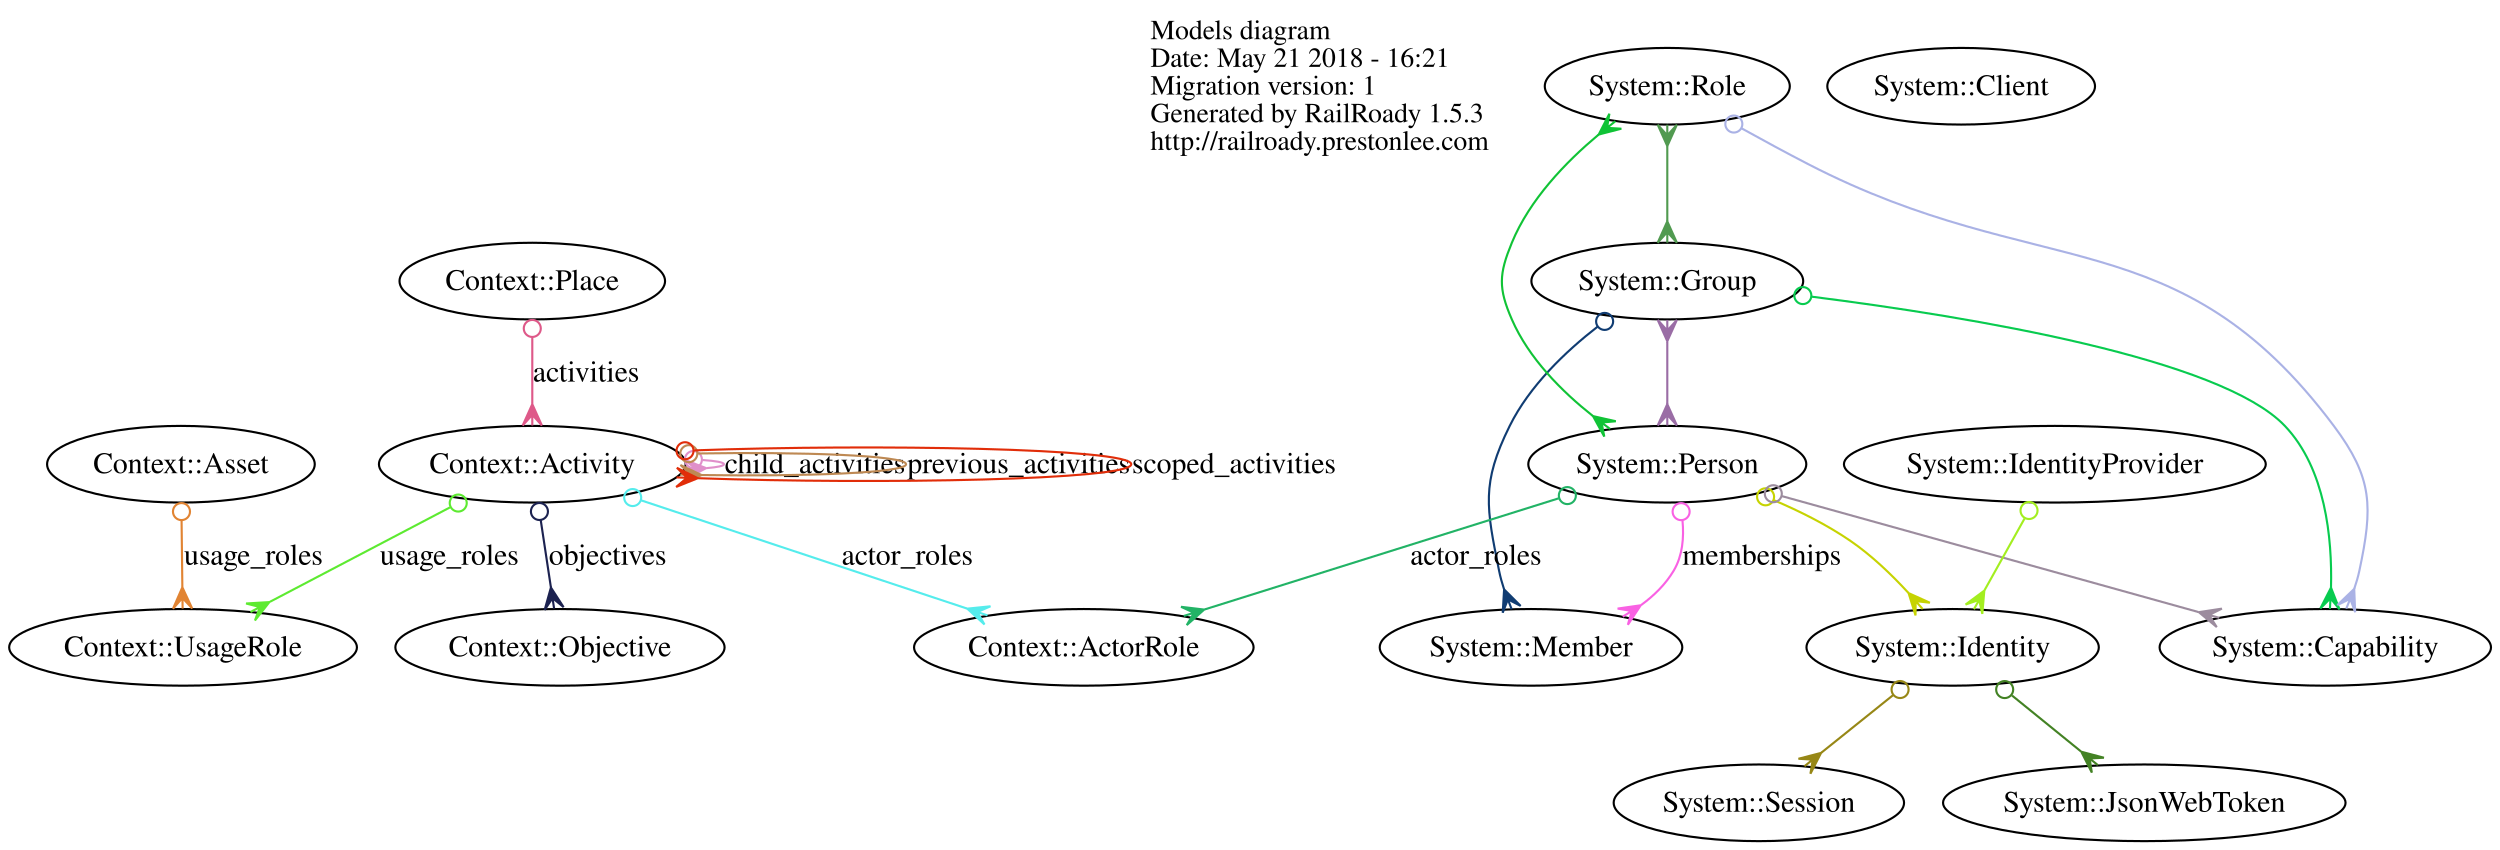
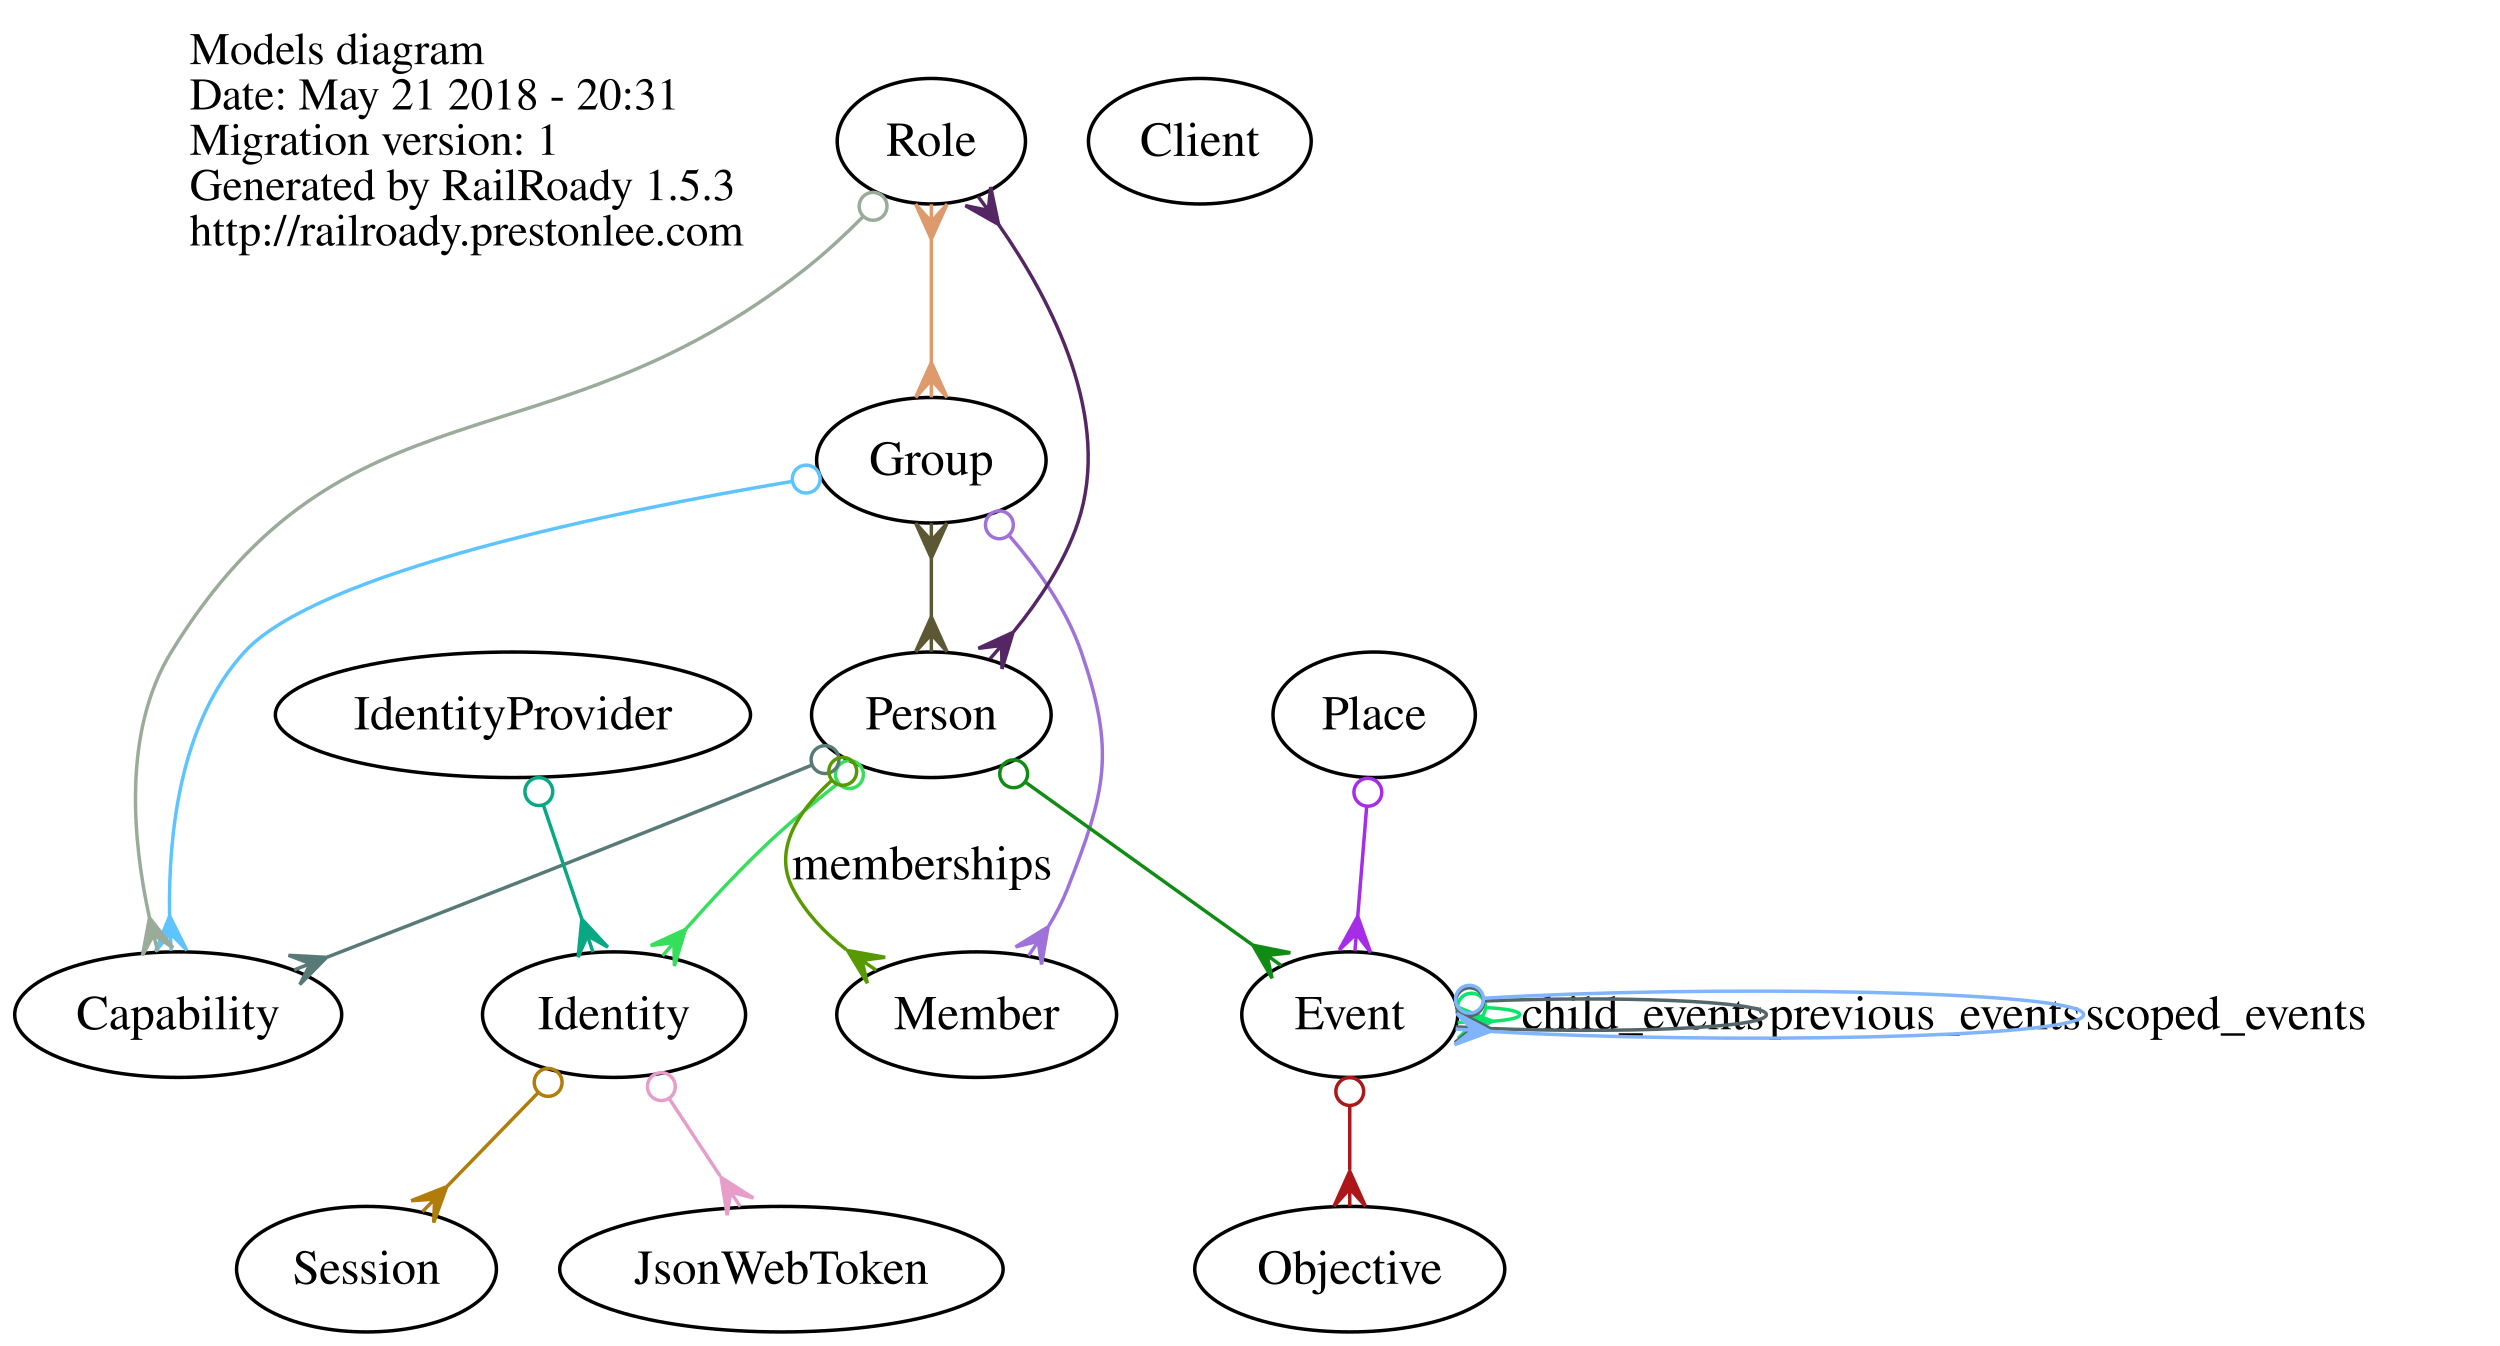
- <svg xmlns="http://www.w3.org/2000/svg" width="1174pt" height="399pt" viewBox="0.00 0.00 1173.73 399.00">
-   <g id="graph0" class="graph" transform="scale(1 1) rotate(0) translate(4 395)">
-     <polygon fill="transparent" stroke="transparent" points="-4,4 -4,-395 1169.731,-395 1169.731,4 -4,4" />
+ <svg xmlns="http://www.w3.org/2000/svg" width="717pt" height="386pt" viewBox="0.00 0.00 716.68 386.00">
+   <g id="graph0" class="graph" transform="scale(1 1) rotate(0) translate(4 382)">
+     <polygon fill="transparent" stroke="transparent" points="-4,4 -4,-382 712.683,-382 712.683,4 -4,4" />
    <g id="node1" class="node">
-       <text text-anchor="start" x="536.106" y="-376.6" font-family="Times,serif" font-size="13.00" fill="#000000">Models diagram</text>
-       <text text-anchor="start" x="536.106" y="-363.6" font-family="Times,serif" font-size="13.00" fill="#000000">Date: May 21 2018 - 16:21</text>
-       <text text-anchor="start" x="536.106" y="-350.6" font-family="Times,serif" font-size="13.00" fill="#000000">Migration version: 1</text>
-       <text text-anchor="start" x="536.106" y="-337.6" font-family="Times,serif" font-size="13.00" fill="#000000">Generated by RailRoady 1.5.3</text>
-       <text text-anchor="start" x="536.106" y="-324.6" font-family="Times,serif" font-size="13.00" fill="#000000">http://railroady.prestonlee.com</text>
+       <text text-anchor="start" x="50.229" y="-363.6" font-family="Times,serif" font-size="13.00" fill="#000000">Models diagram</text>
+       <text text-anchor="start" x="50.229" y="-350.6" font-family="Times,serif" font-size="13.00" fill="#000000">Date: May 21 2018 - 20:31</text>
+       <text text-anchor="start" x="50.229" y="-337.6" font-family="Times,serif" font-size="13.00" fill="#000000">Migration version: 1</text>
+       <text text-anchor="start" x="50.229" y="-324.6" font-family="Times,serif" font-size="13.00" fill="#000000">Generated by RailRoady 1.5.3</text>
+       <text text-anchor="start" x="50.229" y="-311.6" font-family="Times,serif" font-size="13.00" fill="#000000">http://railroady.prestonlee.com</text>
    </g>
    <g id="node2" class="node">
-       <ellipse fill="none" stroke="#000000" cx="81.826" cy="-91" rx="81.653" ry="18" />
-       <text text-anchor="middle" x="81.826" y="-86.8" font-family="Times,serif" font-size="14.00" fill="#000000">Context::UsageRole</text>
+       <ellipse fill="none" stroke="#000000" cx="171.949" cy="-91" rx="37.727" ry="18" />
+       <text text-anchor="middle" x="171.949" y="-86.8" font-family="Times,serif" font-size="14.00" fill="#000000">Identity</text>
+     </g>
+     <g id="node6" class="node">
+       <ellipse fill="none" stroke="#000000" cx="100.949" cy="-18" rx="37.268" ry="18" />
+       <text text-anchor="middle" x="100.949" y="-13.8" font-family="Times,serif" font-size="14.00" fill="#000000">Session</text>
+     </g>
+     <g id="edge1" class="edge">
+       <path fill="none" stroke="#b07c0a" d="M150.129,-68.565C141.858,-60.062 132.418,-50.356 124.035,-41.737" />
+       <ellipse fill="none" stroke="#b07c0a" cx="153.049" cy="-71.568" rx="4" ry="4" />
+       <polygon fill="#b07c0a" stroke="#b07c0a" points="123.968,-41.668 120.222,-31.362 120.482,-38.084 116.996,-34.499 116.996,-34.499 116.996,-34.499 120.482,-38.084 113.77,-37.637 123.968,-41.668 123.968,-41.668" />
+     </g>
+     <g id="node7" class="node">
+       <ellipse fill="none" stroke="#000000" cx="219.949" cy="-18" rx="63.597" ry="18" />
+       <text text-anchor="middle" x="219.949" y="-13.8" font-family="Times,serif" font-size="14.00" fill="#000000">JsonWebToken</text>
+     </g>
+     <g id="edge2" class="edge">
+       <path fill="none" stroke="#e69dca" d="M187.746,-66.974C192.423,-59.862 197.572,-52.031 202.355,-44.758" />
+       <ellipse fill="none" stroke="#e69dca" cx="185.522" cy="-70.358" rx="4" ry="4" />
+       <polygon fill="#e69dca" stroke="#e69dca" points="202.66,-44.294 211.914,-38.41 205.407,-40.116 208.154,-35.938 208.154,-35.938 208.154,-35.938 205.407,-40.116 204.394,-33.466 202.66,-44.294 202.66,-44.294" />
    </g>
    <g id="node3" class="node">
-       <ellipse fill="none" stroke="#000000" cx="245.826" cy="-177" rx="72.013" ry="18" />
-       <text text-anchor="middle" x="245.826" y="-172.8" font-family="Times,serif" font-size="14.00" fill="#000000">Context::Activity</text>
+       <ellipse fill="none" stroke="#000000" cx="262.949" cy="-250" rx="32.908" ry="18" />
+       <text text-anchor="middle" x="262.949" y="-245.8" font-family="Times,serif" font-size="14.00" fill="#000000">Group</text>
    </g>
-     <g id="edge2" class="edge">
-       <path fill="none" stroke="#5dea31" d="M207.191,-156.74C181.765,-143.407 148.529,-125.978 122.668,-112.417" />
-       <ellipse fill="none" stroke="#5dea31" cx="211.05" cy="-158.764" rx="4" ry="4" />
-       <polygon fill="#5dea31" stroke="#5dea31" points="122.358,-112.254 115.591,-103.625 117.93,-109.932 113.502,-107.61 113.502,-107.61 113.502,-107.61 117.93,-109.932 111.412,-111.596 122.358,-112.254 122.358,-112.254" />
-       <text text-anchor="middle" x="206.871" y="-129.8" font-family="Times,serif" font-size="14.00" fill="#000000">usage_roles</text>
+     <g id="node4" class="node">
+       <ellipse fill="none" stroke="#000000" cx="46.949" cy="-91" rx="46.898" ry="18" />
+       <text text-anchor="middle" x="46.949" y="-86.8" font-family="Times,serif" font-size="14.00" fill="#000000">Capability</text>
+     </g>
+     <g id="edge5" class="edge">
+       <path fill="none" stroke="#5dc4fd" d="M223.083,-243.949C171.844,-235.346 86.963,-218.032 65.949,-195 47.473,-174.75 44.088,-142.732 44.474,-119.568" />
+       <ellipse fill="none" stroke="#5dc4fd" cx="227.057" cy="-244.603" rx="4" ry="4" />
+       <polygon fill="#5dc4fd" stroke="#5dc4fd" points="44.485,-119.302 49.392,-109.496 44.691,-114.306 44.896,-109.311 44.896,-109.311 44.896,-109.311 44.691,-114.306 40.4,-109.126 44.485,-119.302 44.485,-119.302" />
+     </g>
+     <g id="node5" class="node">
+       <ellipse fill="none" stroke="#000000" cx="275.949" cy="-91" rx="40.132" ry="18" />
+       <text text-anchor="middle" x="275.949" y="-86.8" font-family="Times,serif" font-size="14.00" fill="#000000">Member</text>
+     </g>
+     <g id="edge3" class="edge">
+       <path fill="none" stroke="#9f72da" d="M285.342,-228.32C293.481,-218.936 301.715,-207.29 305.949,-195 315.81,-166.377 313.035,-155.172 301.949,-127 300.539,-123.418 298.69,-119.863 296.626,-116.461" />
+       <ellipse fill="none" stroke="#9f72da" cx="282.467" cy="-231.478" rx="4" ry="4" />
+       <polygon fill="#9f72da" stroke="#9f72da" points="296.433,-116.177 294.542,-105.375 293.626,-112.039 290.818,-107.902 290.818,-107.902 290.818,-107.902 293.626,-112.039 287.095,-110.428 296.433,-116.177 296.433,-116.177" />
+     </g>
+     <g id="node10" class="node">
+       <ellipse fill="none" stroke="#000000" cx="262.949" cy="-177" rx="34.361" ry="18" />
+       <text text-anchor="middle" x="262.949" y="-172.8" font-family="Times,serif" font-size="14.00" fill="#000000">Person</text>
    </g>
    <g id="edge4" class="edge">
-       <path fill="none" stroke="#e090ca" d="M325.791,-178.983C332.002,-178.545 335.833,-177.884 335.833,-177 335.833,-176.212 332.789,-175.601 327.73,-175.168" />
-       <ellipse fill="none" stroke="#e090ca" cx="321.49" cy="-179.196" rx="4" ry="4" />
-       <polygon fill="#e090ca" stroke="#e090ca" points="327.48,-175.154 317.741,-170.113 322.487,-174.88 317.495,-174.606 317.495,-174.606 317.495,-174.606 322.487,-174.88 317.248,-179.1 327.48,-175.154 327.48,-175.154" />
-       <text text-anchor="middle" x="378.599" y="-172.8" font-family="Times,serif" font-size="14.00" fill="#000000">child_activities</text>
+       <path fill="none" stroke="#5b5833" d="M262.949,-221.869C262.949,-216.389 262.949,-210.644 262.949,-205.163" />
+       <polygon fill="#5b5833" stroke="#5b5833" points="262.949,-221.955 258.449,-231.955 262.949,-226.955 262.949,-231.955 262.949,-231.955 262.949,-231.955 262.949,-226.955 267.449,-231.955 262.949,-221.955 262.949,-221.955" />
+       <polygon fill="#5b5833" stroke="#5b5833" points="262.949,-205.09 267.449,-195.09 262.949,-200.09 262.949,-195.09 262.949,-195.09 262.949,-195.09 262.949,-200.09 258.449,-195.09 262.949,-205.09 262.949,-205.09" />
    </g>
-     <g id="edge5" class="edge">
-       <path fill="none" stroke="#be8953" d="M323.599,-182.048C371.431,-182.87 421.364,-181.187 421.364,-177 421.364,-172.864 372.662,-171.172 325.379,-171.923" />
-       <ellipse fill="none" stroke="#be8953" cx="319.328" cy="-181.961" rx="4" ry="4" />
-       <polygon fill="#be8953" stroke="#be8953" points="325.327,-171.924 315.24,-167.621 320.328,-172.022 315.329,-172.12 315.329,-172.12 315.329,-172.12 320.328,-172.022 315.417,-176.62 325.327,-171.924 325.327,-171.924" />
-       <text text-anchor="middle" x="474.24" y="-172.8" font-family="Times,serif" font-size="14.00" fill="#000000">previous_activities</text>
+     <g id="node8" class="node">
+       <ellipse fill="none" stroke="#000000" cx="262.949" cy="-341.5" rx="27" ry="18" />
+       <text text-anchor="middle" x="262.949" y="-337.3" font-family="Times,serif" font-size="14.00" fill="#000000">Role</text>
+     </g>
+     <g id="edge8" class="edge">
+       <path fill="none" stroke="#dd9a6c" d="M262.949,-313.3C262.949,-302.125 262.949,-289.303 262.949,-278.134" />
+       <polygon fill="#dd9a6c" stroke="#dd9a6c" points="262.949,-313.423 258.449,-323.423 262.949,-318.423 262.949,-323.423 262.949,-323.423 262.949,-323.423 262.949,-318.423 267.449,-323.423 262.949,-313.423 262.949,-313.423" />
+       <polygon fill="#dd9a6c" stroke="#dd9a6c" points="262.949,-278.04 267.449,-268.04 262.949,-273.04 262.949,-268.04 262.949,-268.04 262.949,-268.04 262.949,-273.04 258.449,-268.04 262.949,-278.04 262.949,-278.04" />
    </g>
    <g id="edge6" class="edge">
-       <path fill="none" stroke="#e12d09" d="M321.663,-183.492C406.649,-186.614 527.116,-184.45 527.116,-177 527.116,-169.61 408.585,-167.421 323.726,-170.434" />
-       <ellipse fill="none" stroke="#e12d09" cx="317.552" cy="-183.331" rx="4" ry="4" />
-       <polygon fill="#e12d09" stroke="#e12d09" points="323.547,-170.44 313.381,-166.33 318.551,-170.633 313.555,-170.827 313.555,-170.827 313.555,-170.827 318.551,-170.633 313.728,-175.323 323.547,-170.44 323.547,-170.44" />
-       <text text-anchor="middle" x="575.323" y="-172.8" font-family="Times,serif" font-size="14.00" fill="#000000">scoped_activities</text>
-     </g>
-     <g id="node5" class="node">
-       <ellipse fill="none" stroke="#000000" cx="504.826" cy="-91" rx="79.723" ry="18" />
-       <text text-anchor="middle" x="504.826" y="-86.8" font-family="Times,serif" font-size="14.00" fill="#000000">Context::ActorRole</text>
-     </g>
-     <g id="edge1" class="edge">
-       <path fill="none" stroke="#55ecec" d="M296.875,-160.049C341.028,-145.388 404.708,-124.244 449.946,-109.223" />
-       <ellipse fill="none" stroke="#55ecec" cx="292.973" cy="-161.345" rx="4" ry="4" />
-       <polygon fill="#55ecec" stroke="#55ecec" points="450.101,-109.171 461.01,-110.291 454.846,-107.596 459.591,-106.02 459.591,-106.02 459.591,-106.02 454.846,-107.596 458.173,-101.749 450.101,-109.171 450.101,-109.171" />
-       <text text-anchor="middle" x="421.923" y="-129.8" font-family="Times,serif" font-size="14.00" fill="#000000">actor_roles</text>
-     </g>
-     <g id="node7" class="node">
-       <ellipse fill="none" stroke="#000000" cx="258.826" cy="-91" rx="77.3" ry="18" />
-       <text text-anchor="middle" x="258.826" y="-86.8" font-family="Times,serif" font-size="14.00" fill="#000000">Context::Objective</text>
-     </g>
-     <g id="edge3" class="edge">
-       <path fill="none" stroke="#1c2250" d="M249.789,-150.783C251.298,-140.803 253.023,-129.393 254.558,-119.233" />
-       <ellipse fill="none" stroke="#1c2250" cx="249.181" cy="-154.806" rx="4" ry="4" />
-       <polygon fill="#1c2250" stroke="#1c2250" points="254.578,-119.1 260.523,-109.885 255.326,-114.156 256.073,-109.212 256.073,-109.212 256.073,-109.212 255.326,-114.156 251.624,-108.54 254.578,-119.1 254.578,-119.1" />
-       <text text-anchor="middle" x="281.205" y="-129.8" font-family="Times,serif" font-size="14.00" fill="#000000">objectives</text>
-     </g>
-     <g id="node4" class="node">
-       <ellipse fill="none" stroke="#000000" cx="80.826" cy="-177" rx="62.851" ry="18" />
-       <text text-anchor="middle" x="80.826" y="-172.8" font-family="Times,serif" font-size="14.00" fill="#000000">Context::Asset</text>
+       <path fill="none" stroke="#9aab99" d="M243.32,-319.815C238.221,-314.694 232.574,-309.438 226.949,-305 152.747,-246.458 94.395,-275.55 44.949,-195 31.002,-172.28 33.805,-141.181 38.678,-118.921" />
+       <ellipse fill="none" stroke="#9aab99" cx="246.239" cy="-322.832" rx="4" ry="4" />
+       <polygon fill="#9aab99" stroke="#9aab99" points="38.71,-118.791 45.461,-110.15 39.9,-113.935 41.091,-109.078 41.091,-109.078 41.091,-109.078 39.9,-113.935 36.72,-108.007 38.71,-118.791 38.71,-118.791" />
    </g>
    <g id="edge7" class="edge">
-       <path fill="none" stroke="#e18433" d="M81.135,-150.402C81.25,-140.585 81.379,-129.426 81.495,-119.451" />
-       <ellipse fill="none" stroke="#e18433" cx="81.085" cy="-154.762" rx="4" ry="4" />
-       <polygon fill="#e18433" stroke="#e18433" points="81.498,-119.211 86.114,-109.264 81.556,-114.212 81.614,-109.212 81.614,-109.212 81.614,-109.212 81.556,-114.212 77.115,-109.16 81.498,-119.211 81.498,-119.211" />
-       <text text-anchor="middle" x="114.871" y="-129.8" font-family="Times,serif" font-size="14.00" fill="#000000">usage_roles</text>
+       <path fill="none" stroke="#552664" d="M282.275,-317.56C297.644,-295.51 315.025,-261.798 304.949,-232 301.118,-220.672 293.918,-209.839 286.546,-200.828" />
+       <polygon fill="#552664" stroke="#552664" points="282.234,-317.616 272.698,-323.031 279.282,-321.652 276.33,-325.688 276.33,-325.688 276.33,-325.688 279.282,-321.652 279.962,-328.344 282.234,-317.616 282.234,-317.616" />
+       <polygon fill="#552664" stroke="#552664" points="286.387,-200.645 283.214,-190.148 283.104,-196.874 279.821,-193.103 279.821,-193.103 279.821,-193.103 283.104,-196.874 276.427,-196.058 286.387,-200.645 286.387,-200.645" />
    </g>
-     <g id="node6" class="node">
-       <ellipse fill="none" stroke="#000000" cx="245.826" cy="-263" rx="62.349" ry="18" />
-       <text text-anchor="middle" x="245.826" y="-258.8" font-family="Times,serif" font-size="14.00" fill="#000000">Context::Place</text>
+     <g id="node9" class="node">
+       <ellipse fill="none" stroke="#000000" cx="339.949" cy="-341.5" rx="31.948" ry="18" />
+       <text text-anchor="middle" x="339.949" y="-337.3" font-family="Times,serif" font-size="14.00" fill="#000000">Client</text>
    </g>
-     <g id="edge8" class="edge">
-       <path fill="none" stroke="#de5989" d="M245.826,-236.402C245.826,-226.585 245.826,-215.426 245.826,-205.452" />
-       <ellipse fill="none" stroke="#de5989" cx="245.826" cy="-240.762" rx="4" ry="4" />
-       <polygon fill="#de5989" stroke="#de5989" points="245.826,-205.212 250.326,-195.212 245.826,-200.212 245.826,-195.212 245.826,-195.212 245.826,-195.212 245.826,-200.212 241.326,-195.212 245.826,-205.212 245.826,-205.212" />
-       <text text-anchor="middle" x="271.095" y="-215.8" font-family="Times,serif" font-size="14.00" fill="#000000">activities</text>
+     <g id="edge12" class="edge">
+       <path fill="none" stroke="#35df5c" d="M236.268,-157.389C229.763,-152.268 222.953,-146.605 216.949,-141 208.539,-133.149 199.937,-123.936 192.537,-115.572" />
+       <ellipse fill="none" stroke="#35df5c" cx="239.465" cy="-159.862" rx="4" ry="4" />
+       <polygon fill="#35df5c" stroke="#35df5c" points="192.416,-115.433 189.252,-104.933 189.136,-111.659 185.856,-107.885 185.856,-107.885 185.856,-107.885 189.136,-111.659 182.46,-110.837 192.416,-115.433 192.416,-115.433" />
    </g>
-     <g id="node8" class="node">
-       <ellipse fill="none" stroke="#000000" cx="912.826" cy="-91" rx="68.639" ry="18" />
-       <text text-anchor="middle" x="912.826" y="-86.8" font-family="Times,serif" font-size="14.00" fill="#000000">System::Identity</text>
+     <g id="edge11" class="edge">
+       <path fill="none" stroke="#587a77" d="M228.519,-162.509C225.624,-161.314 222.738,-160.132 219.949,-159 175.668,-141.032 124.732,-121.099 89.654,-107.486" />
+       <ellipse fill="none" stroke="#587a77" cx="232.454" cy="-164.142" rx="4" ry="4" />
+       <polygon fill="#587a77" stroke="#587a77" points="89.524,-107.435 81.827,-99.625 84.862,-105.628 80.2,-103.821 80.2,-103.821 80.2,-103.821 84.862,-105.628 78.573,-108.016 89.524,-107.435 89.524,-107.435" />
+     </g>
+     <g id="edge10" class="edge">
+       <path fill="none" stroke="#589902" d="M234.299,-158.097C224.549,-149.201 217.427,-138.117 223.294,-127 226.882,-120.199 232.398,-114.439 238.531,-109.656" />
+       <ellipse fill="none" stroke="#589902" cx="237.537" cy="-160.782" rx="4" ry="4" />
+       <polygon fill="#589902" stroke="#589902" points="238.912,-109.394 249.703,-107.441 243.034,-106.563 247.155,-103.732 247.155,-103.732 247.155,-103.732 243.034,-106.563 244.607,-100.023 238.912,-109.394 238.912,-109.394" />
+       <text text-anchor="middle" x="260.276" y="-129.8" font-family="Times,serif" font-size="14.00" fill="#000000">memberships</text>
+     </g>
+     <g id="node11" class="node">
+       <ellipse fill="none" stroke="#000000" cx="382.949" cy="-91" rx="30.971" ry="18" />
+       <text text-anchor="middle" x="382.949" y="-86.8" font-family="Times,serif" font-size="14.00" fill="#000000">Event</text>
+     </g>
+     <g id="edge9" class="edge">
+       <path fill="none" stroke="#108c15" d="M289.914,-157.675C309.323,-143.765 335.431,-125.054 355.05,-110.994" />
+       <ellipse fill="none" stroke="#108c15" cx="286.557" cy="-160.081" rx="4" ry="4" />
+       <polygon fill="#108c15" stroke="#108c15" points="355.163,-110.914 365.912,-108.746 359.227,-108.001 363.291,-105.088 363.291,-105.088 363.291,-105.088 359.227,-108.001 360.669,-101.431 355.163,-110.914 355.163,-110.914" />
+     </g>
+     <g id="edge14" class="edge">
+       <path fill="none" stroke="#06e76a" d="M422.03,-93.037C427.792,-92.717 431.683,-92.038 431.683,-91 431.683,-90.077 428.609,-89.438 423.878,-89.083" />
+       <ellipse fill="none" stroke="#06e76a" cx="417.881" cy="-93.145" rx="4" ry="4" />
+       <polygon fill="#06e76a" stroke="#06e76a" points="423.877,-89.083 414.032,-84.253 418.88,-88.917 413.882,-88.751 413.882,-88.751 413.882,-88.751 418.88,-88.917 413.733,-93.248 423.877,-89.083 423.877,-89.083" />
+       <text text-anchor="middle" x="467.063" y="-86.8" font-family="Times,serif" font-size="14.00" fill="#000000">child_events</text>
+     </g>
+     <g id="edge15" class="edge">
+       <path fill="none" stroke="#55666b" d="M421.721,-94.918C457.491,-96.385 502.442,-95.079 502.442,-91 502.442,-86.99 458.996,-85.66 423.54,-87.01" />
+       <ellipse fill="none" stroke="#55666b" cx="417.318" cy="-94.705" rx="4" ry="4" />
+       <polygon fill="#55666b" stroke="#55666b" points="423.312,-87.021 413.112,-82.994 418.317,-87.255 413.323,-87.489 413.323,-87.489 413.323,-87.489 418.317,-87.255 413.533,-91.984 423.312,-87.021 423.312,-87.021" />
+       <text text-anchor="middle" x="547.932" y="-86.8" font-family="Times,serif" font-size="14.00" fill="#000000">previous_events</text>
+     </g>
+     <g id="edge16" class="edge">
+       <path fill="none" stroke="#81b5fb" d="M421.397,-95.697C483.768,-99.547 593.422,-97.981 593.422,-91 593.422,-84.09 485.994,-82.485 423.321,-86.186" />
+       <ellipse fill="none" stroke="#81b5fb" cx="417.287" cy="-95.418" rx="4" ry="4" />
+       <polygon fill="#81b5fb" stroke="#81b5fb" points="423.274,-86.189 412.997,-82.364 418.285,-86.522 413.296,-86.854 413.296,-86.854 413.296,-86.854 418.285,-86.522 413.595,-91.344 423.274,-86.189 423.274,-86.189" />
+       <text text-anchor="middle" x="634.242" y="-86.8" font-family="Times,serif" font-size="14.00" fill="#000000">scoped_events</text>
+     </g>
+     <g id="node14" class="node">
+       <ellipse fill="none" stroke="#000000" cx="382.949" cy="-18" rx="44.466" ry="18" />
+       <text text-anchor="middle" x="382.949" y="-13.8" font-family="Times,serif" font-size="14.00" fill="#000000">Objective</text>
+     </g>
+     <g id="edge13" class="edge">
+       <path fill="none" stroke="#ac171a" d="M382.949,-64.908C382.949,-58.943 382.949,-52.573 382.949,-46.512" />
+       <ellipse fill="none" stroke="#ac171a" cx="382.949" cy="-68.955" rx="4" ry="4" />
+       <polygon fill="#ac171a" stroke="#ac171a" points="382.949,-46.09 387.449,-36.09 382.949,-41.09 382.949,-36.09 382.949,-36.09 382.949,-36.09 382.949,-41.09 378.449,-36.09 382.949,-46.09 382.949,-46.09" />
    </g>
    <g id="node12" class="node">
-       <ellipse fill="none" stroke="#000000" cx="821.826" cy="-18" rx="68.181" ry="18" />
-       <text text-anchor="middle" x="821.826" y="-13.8" font-family="Times,serif" font-size="14.00" fill="#000000">System::Session</text>
+       <ellipse fill="none" stroke="#000000" cx="142.949" cy="-177" rx="68.137" ry="18" />
+       <text text-anchor="middle" x="142.949" y="-172.8" font-family="Times,serif" font-size="14.00" fill="#000000">IdentityProvider</text>
    </g>
-     <g id="edge9" class="edge">
-       <path fill="none" stroke="#978716" d="M884.897,-68.595C874.212,-60.024 862,-50.228 851.186,-41.552" />
-       <ellipse fill="none" stroke="#978716" cx="888.14" cy="-71.197" rx="4" ry="4" />
-       <polygon fill="#978716" stroke="#978716" points="851.037,-41.433 846.053,-31.666 847.137,-38.304 843.237,-35.176 843.237,-35.176 843.237,-35.176 847.137,-38.304 840.421,-38.686 851.037,-41.433 851.037,-41.433" />
+     <g id="edge17" class="edge">
+       <path fill="none" stroke="#09a885" d="M151.679,-151.109C155.16,-140.786 159.172,-128.891 162.702,-118.421" />
+       <ellipse fill="none" stroke="#09a885" cx="150.377" cy="-154.971" rx="4" ry="4" />
+       <polygon fill="#09a885" stroke="#09a885" points="162.712,-118.393 170.171,-110.355 164.309,-113.655 165.907,-108.917 165.907,-108.917 165.907,-108.917 164.309,-113.655 161.643,-107.479 162.712,-118.393 162.712,-118.393" />
    </g>
    <g id="node13" class="node">
-       <ellipse fill="none" stroke="#000000" cx="1002.826" cy="-18" rx="94.51" ry="18" />
-       <text text-anchor="middle" x="1002.826" y="-13.8" font-family="Times,serif" font-size="14.00" fill="#000000">System::JsonWebToken</text>
-     </g>
-     <g id="edge10" class="edge">
-       <path fill="none" stroke="#438224" d="M940.711,-68.382C950.953,-60.075 962.585,-50.64 972.992,-42.199" />
-       <ellipse fill="none" stroke="#438224" cx="937.261" cy="-71.18" rx="4" ry="4" />
-       <polygon fill="#438224" stroke="#438224" points="973.259,-41.982 983.86,-39.178 977.142,-38.833 981.025,-35.683 981.025,-35.683 981.025,-35.683 977.142,-38.833 978.191,-32.188 973.259,-41.982 973.259,-41.982" />
-     </g>
-     <g id="node9" class="node">
-       <ellipse fill="none" stroke="#000000" cx="778.826" cy="-263" rx="63.82" ry="18" />
-       <text text-anchor="middle" x="778.826" y="-258.8" font-family="Times,serif" font-size="14.00" fill="#000000">System::Group</text>
-     </g>
-     <g id="node10" class="node">
-       <ellipse fill="none" stroke="#000000" cx="1087.826" cy="-91" rx="77.811" ry="18" />
-       <text text-anchor="middle" x="1087.826" y="-86.8" font-family="Times,serif" font-size="14.00" fill="#000000">System::Capability</text>
-     </g>
-     <g id="edge13" class="edge">
-       <path fill="none" stroke="#08cb4f" d="M846.635,-255.678C922.512,-246.06 1038.774,-226.582 1068.826,-195 1087.918,-174.937 1091.104,-142.394 1090.503,-119.053" />
-       <ellipse fill="none" stroke="#08cb4f" cx="842.477" cy="-256.196" rx="4" ry="4" />
-       <polygon fill="#08cb4f" stroke="#08cb4f" points="1090.502,-119.042 1094.497,-108.83 1090.253,-114.048 1090.003,-109.054 1090.003,-109.054 1090.003,-109.054 1090.253,-114.048 1085.509,-109.279 1090.502,-119.042 1090.502,-119.042" />
-     </g>
-     <g id="node11" class="node">
-       <ellipse fill="none" stroke="#000000" cx="714.826" cy="-91" rx="71.044" ry="18" />
-       <text text-anchor="middle" x="714.826" y="-86.8" font-family="Times,serif" font-size="14.00" fill="#000000">System::Member</text>
-     </g>
-     <g id="edge11" class="edge">
-       <path fill="none" stroke="#103c72" d="M746.184,-241.664C730.926,-229.841 714.111,-213.742 704.826,-195 691.373,-167.846 693.883,-156.715 699.826,-127 700.399,-124.137 701.204,-121.217 702.148,-118.34" />
-       <ellipse fill="none" stroke="#103c72" cx="749.398" cy="-244.069" rx="4" ry="4" />
-       <polygon fill="#103c72" stroke="#103c72" points="702.193,-118.219 709.955,-110.473 703.971,-113.546 705.75,-108.873 705.75,-108.873 705.75,-108.873 703.971,-113.546 701.544,-107.273 702.193,-118.219 702.193,-118.219" />
-     </g>
-     <g id="node16" class="node">
-       <ellipse fill="none" stroke="#000000" cx="778.826" cy="-177" rx="65.274" ry="18" />
-       <text text-anchor="middle" x="778.826" y="-172.8" font-family="Times,serif" font-size="14.00" fill="#000000">System::Person</text>
-     </g>
-     <g id="edge12" class="edge">
-       <path fill="none" stroke="#9a6da5" d="M778.826,-234.476C778.826,-225.072 778.826,-214.622 778.826,-205.239" />
-       <polygon fill="#9a6da5" stroke="#9a6da5" points="778.826,-234.762 774.326,-244.762 778.826,-239.762 778.826,-244.762 778.826,-244.762 778.826,-244.762 778.826,-239.762 783.326,-244.762 778.826,-234.762 778.826,-234.762" />
-       <polygon fill="#9a6da5" stroke="#9a6da5" points="778.826,-205.212 783.326,-195.212 778.826,-200.212 778.826,-195.212 778.826,-195.212 778.826,-195.212 778.826,-200.212 774.326,-195.212 778.826,-205.212 778.826,-205.212" />
-     </g>
-     <g id="node14" class="node">
-       <ellipse fill="none" stroke="#000000" cx="778.826" cy="-354.5" rx="57.532" ry="18" />
-       <text text-anchor="middle" x="778.826" y="-350.3" font-family="Times,serif" font-size="14.00" fill="#000000">System::Role</text>
-     </g>
-     <g id="edge16" class="edge">
-       <path fill="none" stroke="#519a50" d="M778.826,-326.3C778.826,-315.125 778.826,-302.303 778.826,-291.134" />
-       <polygon fill="#519a50" stroke="#519a50" points="778.826,-326.423 774.326,-336.423 778.826,-331.423 778.826,-336.423 778.826,-336.423 778.826,-336.423 778.826,-331.423 783.326,-336.423 778.826,-326.423 778.826,-326.423" />
-       <polygon fill="#519a50" stroke="#519a50" points="778.826,-291.04 783.326,-281.04 778.826,-286.04 778.826,-281.04 778.826,-281.04 778.826,-281.04 778.826,-286.04 774.326,-281.04 778.826,-291.04 778.826,-291.04" />
-     </g>
-     <g id="edge14" class="edge">
-       <path fill="none" stroke="#aab2e5" d="M813.664,-334.753C823.664,-329.216 834.623,-323.272 844.826,-318 953.776,-261.702 1018.328,-293.171 1091.826,-195 1110.219,-170.433 1110.197,-157.021 1103.826,-127 1103.227,-124.177 1102.391,-121.308 1101.412,-118.483" />
-       <ellipse fill="none" stroke="#aab2e5" cx="810.073" cy="-336.752" rx="4" ry="4" />
-       <polygon fill="#aab2e5" stroke="#aab2e5" points="1101.404,-118.462 1101.847,-107.505 1099.538,-113.823 1097.672,-109.185 1097.672,-109.185 1097.672,-109.185 1099.538,-113.823 1093.497,-110.864 1101.404,-118.462 1101.404,-118.462" />
-     </g>
-     <g id="edge15" class="edge">
-       <path fill="none" stroke="#10c336" d="M746.549,-331.77C731.096,-318.863 714.173,-301.248 705.826,-281 699.728,-266.207 699.442,-259.671 705.826,-245 713.756,-226.776 729.244,-211.226 743.922,-199.616" />
-       <polygon fill="#10c336" stroke="#10c336" points="746.63,-331.835 751.632,-341.594 750.536,-334.957 754.442,-338.079 754.442,-338.079 754.442,-338.079 750.536,-334.957 757.251,-334.563 746.63,-331.835 746.63,-331.835" />
-       <polygon fill="#10c336" stroke="#10c336" points="743.95,-199.594 754.646,-197.174 747.945,-196.587 751.939,-193.579 751.939,-193.579 751.939,-193.579 747.945,-196.587 749.232,-189.984 743.95,-199.594 743.95,-199.594" />
-     </g>
-     <g id="node15" class="node">
-       <ellipse fill="none" stroke="#000000" cx="916.826" cy="-354.5" rx="62.86" ry="18" />
-       <text text-anchor="middle" x="916.826" y="-350.3" font-family="Times,serif" font-size="14.00" fill="#000000">System::Client</text>
-     </g>
-     <g id="edge20" class="edge">
-       <path fill="none" stroke="#22b366" d="M727.849,-161C680.656,-146.188 610.591,-124.196 561.625,-108.827" />
-       <ellipse fill="none" stroke="#22b366" cx="731.896" cy="-162.27" rx="4" ry="4" />
-       <polygon fill="#22b366" stroke="#22b366" points="561.36,-108.744 553.167,-101.456 556.589,-107.247 551.819,-105.749 551.819,-105.749 551.819,-105.749 556.589,-107.247 550.471,-110.043 561.36,-108.744 561.36,-108.744" />
-       <text text-anchor="middle" x="688.923" y="-129.8" font-family="Times,serif" font-size="14.00" fill="#000000">actor_roles</text>
-     </g>
-     <g id="edge19" class="edge">
-       <path fill="none" stroke="#c6d301" d="M828.845,-160.115C841.128,-154.895 853.882,-148.505 864.826,-141 874.703,-134.226 884.156,-125.162 892.021,-116.612" />
-       <ellipse fill="none" stroke="#c6d301" cx="824.98" cy="-161.698" rx="4" ry="4" />
-       <polygon fill="#c6d301" stroke="#c6d301" points="892.14,-116.476 902.135,-111.965 895.452,-112.73 898.764,-108.984 898.764,-108.984 898.764,-108.984 895.452,-112.73 895.393,-106.004 892.14,-116.476 892.14,-116.476" />
+       <ellipse fill="none" stroke="#000000" cx="389.949" cy="-177" rx="29.017" ry="18" />
+       <text text-anchor="middle" x="389.949" y="-172.8" font-family="Times,serif" font-size="14.00" fill="#000000">Place</text>
    </g>
    <g id="edge18" class="edge">
-       <path fill="none" stroke="#9c8c9e" d="M832.692,-162.008C887.296,-146.811 971.585,-123.352 1028.178,-107.601" />
-       <ellipse fill="none" stroke="#9c8c9e" cx="828.606" cy="-163.145" rx="4" ry="4" />
-       <polygon fill="#9c8c9e" stroke="#9c8c9e" points="1028.425,-107.532 1039.266,-109.186 1033.242,-106.192 1038.059,-104.851 1038.059,-104.851 1038.059,-104.851 1033.242,-106.192 1036.853,-100.516 1028.425,-107.532 1028.425,-107.532" />
-     </g>
-     <g id="edge17" class="edge">
-       <path fill="none" stroke="#f961e3" d="M785.961,-150.577C786.723,-142.532 785.999,-133.98 781.826,-127 778.006,-120.611 772.619,-115.29 766.541,-110.876" />
-       <ellipse fill="none" stroke="#f961e3" cx="785.32" cy="-154.736" rx="4" ry="4" />
-       <polygon fill="#f961e3" stroke="#f961e3" points="766.354,-110.757 760.315,-101.604 762.13,-108.082 757.906,-105.405 757.906,-105.405 757.906,-105.405 762.13,-108.082 755.498,-109.207 766.354,-110.757 766.354,-110.757" />
-       <text text-anchor="middle" x="823.154" y="-129.8" font-family="Times,serif" font-size="14.00" fill="#000000">memberships</text>
-     </g>
-     <g id="node17" class="node">
-       <ellipse fill="none" stroke="#000000" cx="960.826" cy="-177" rx="99.05" ry="18" />
-       <text text-anchor="middle" x="960.826" y="-172.8" font-family="Times,serif" font-size="14.00" fill="#000000">System::IdentityProvider</text>
-     </g>
-     <g id="edge21" class="edge">
-       <path fill="none" stroke="#a3ee20" d="M946.588,-151.491C940.675,-140.897 933.809,-128.595 927.819,-117.863" />
-       <ellipse fill="none" stroke="#a3ee20" cx="948.697" cy="-155.269" rx="4" ry="4" />
-       <polygon fill="#a3ee20" stroke="#a3ee20" points="927.7,-117.649 926.756,-106.724 925.263,-113.283 922.826,-108.917 922.826,-108.917 922.826,-108.917 925.263,-113.283 918.897,-111.11 927.7,-117.649 927.7,-117.649" />
+       <path fill="none" stroke="#a52de7" d="M387.815,-150.783C387.003,-140.803 386.074,-129.393 385.247,-119.233" />
+       <ellipse fill="none" stroke="#a52de7" cx="388.14" cy="-154.775" rx="4" ry="4" />
+       <polygon fill="#a52de7" stroke="#a52de7" points="385.243,-119.179 388.916,-108.847 384.837,-114.196 384.431,-109.212 384.431,-109.212 384.431,-109.212 384.837,-114.196 379.946,-109.577 385.243,-119.179 385.243,-119.179" />
    </g>
  </g>
</svg>
